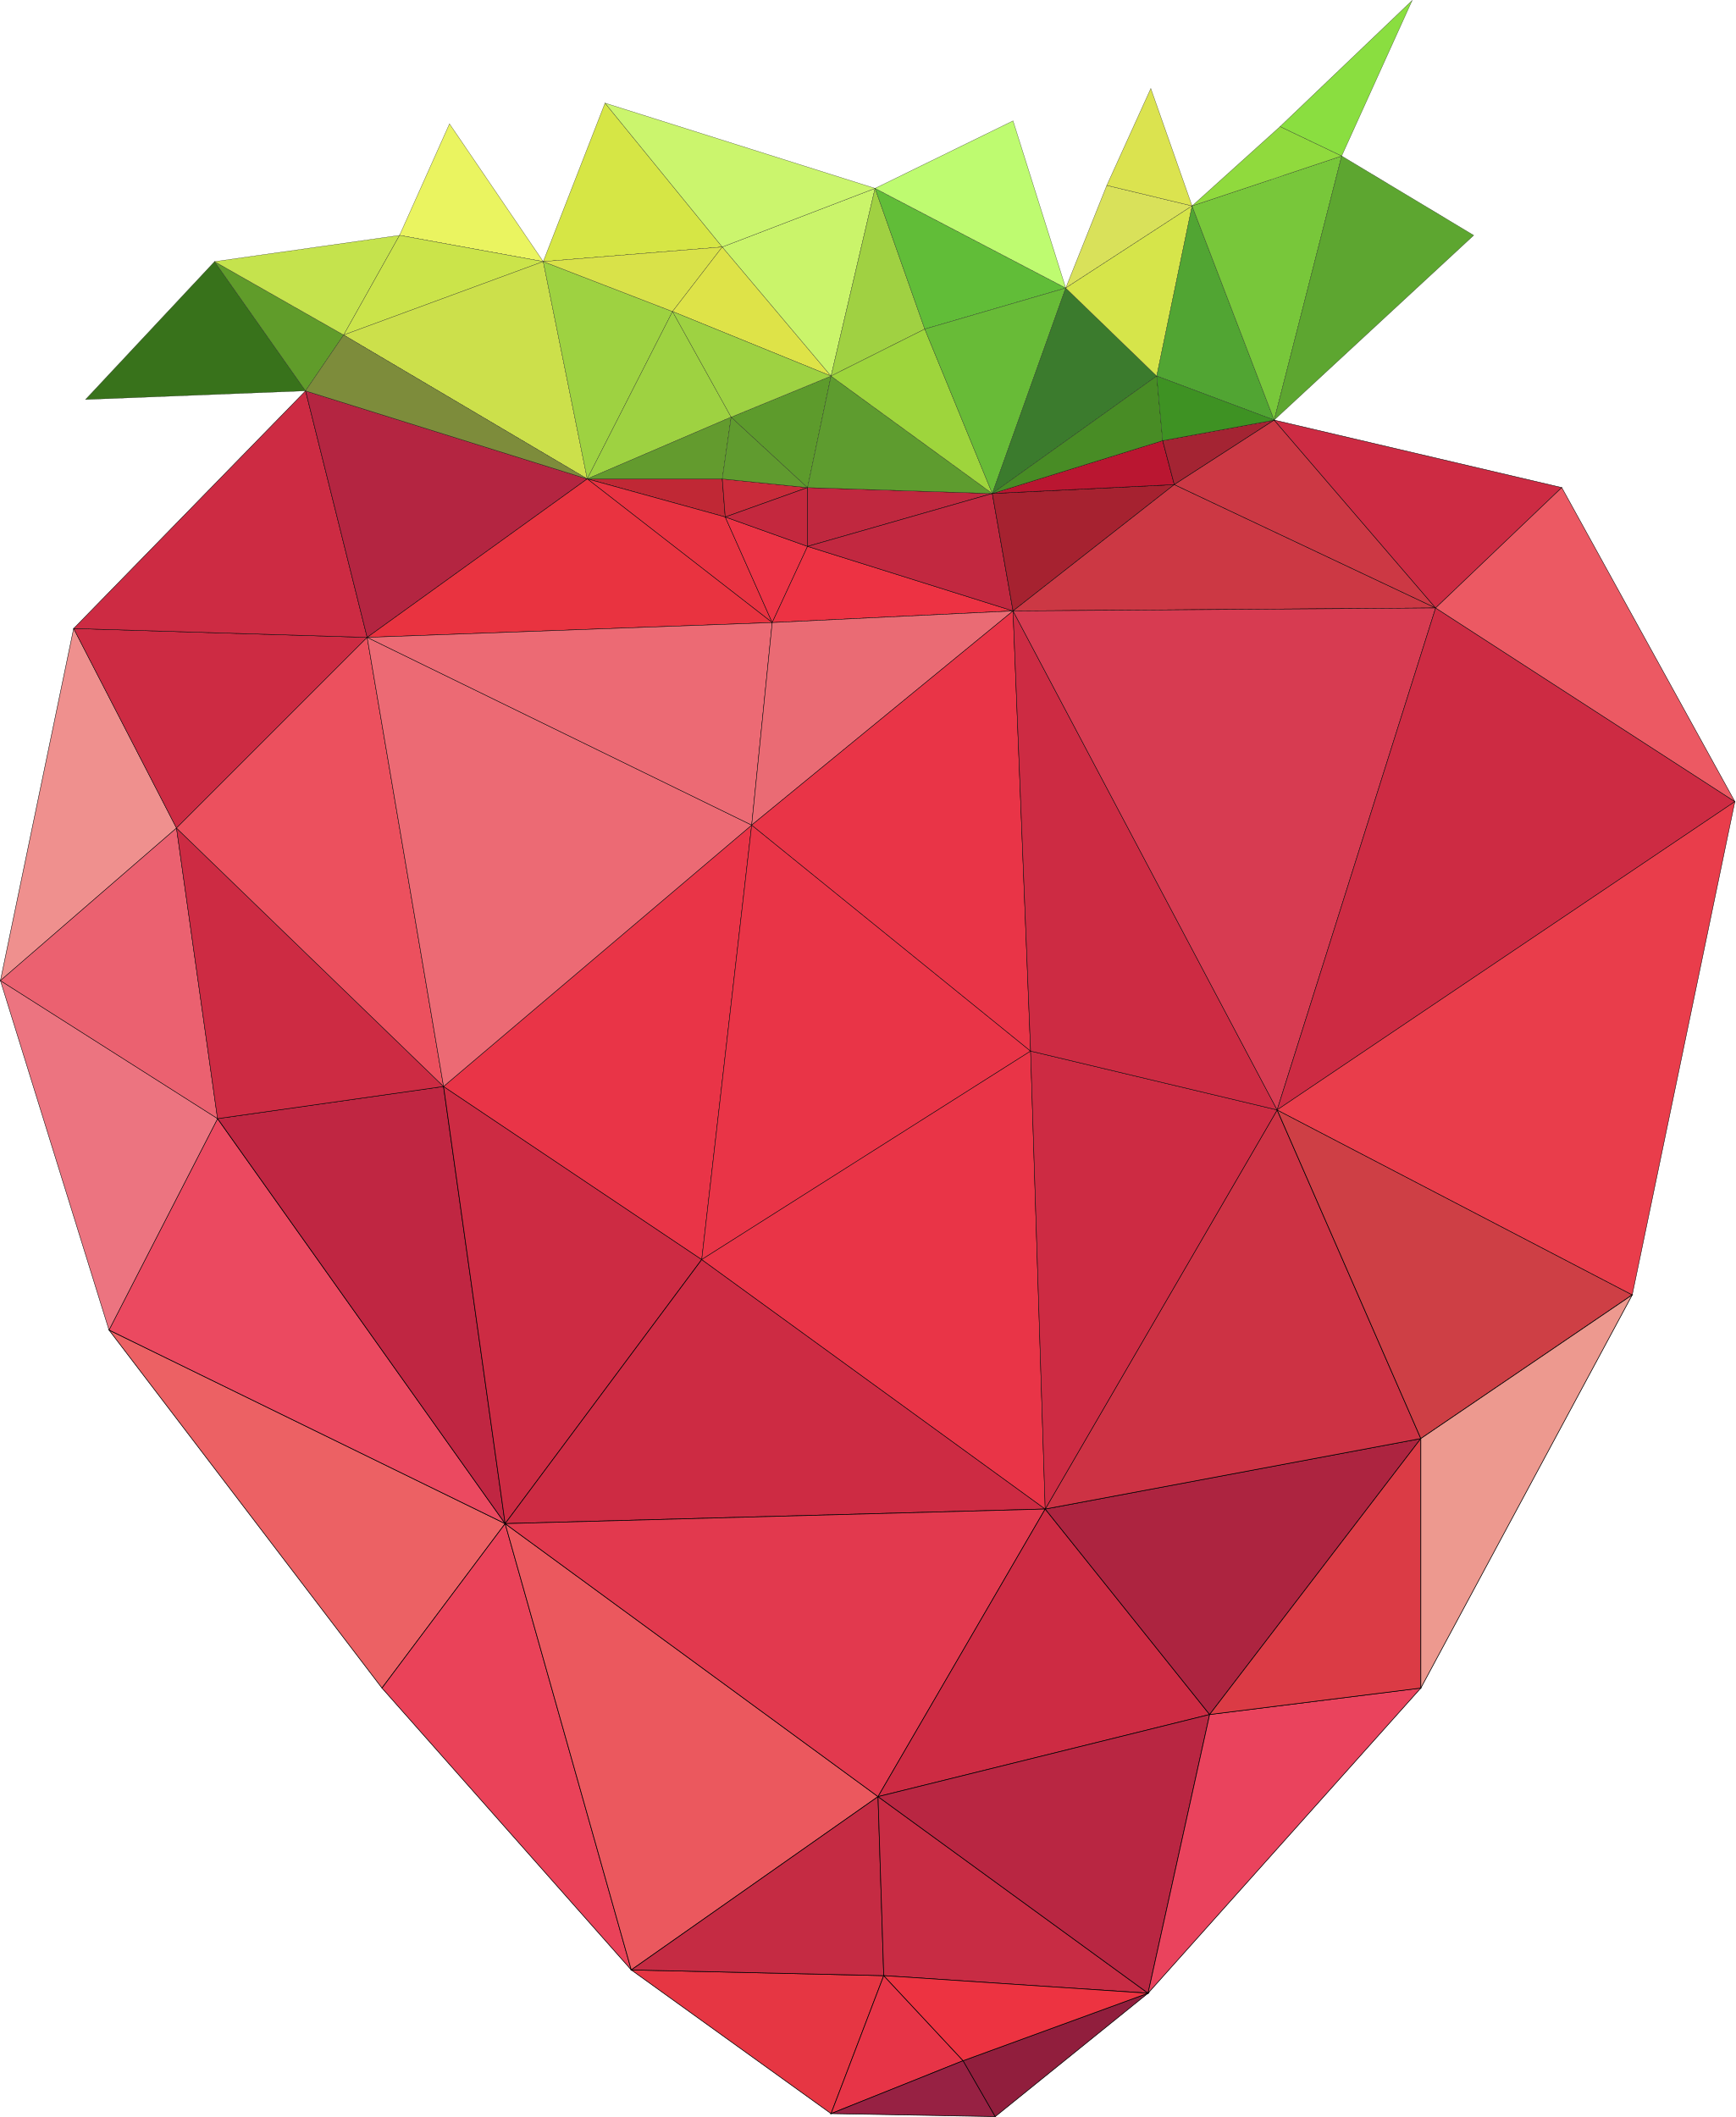
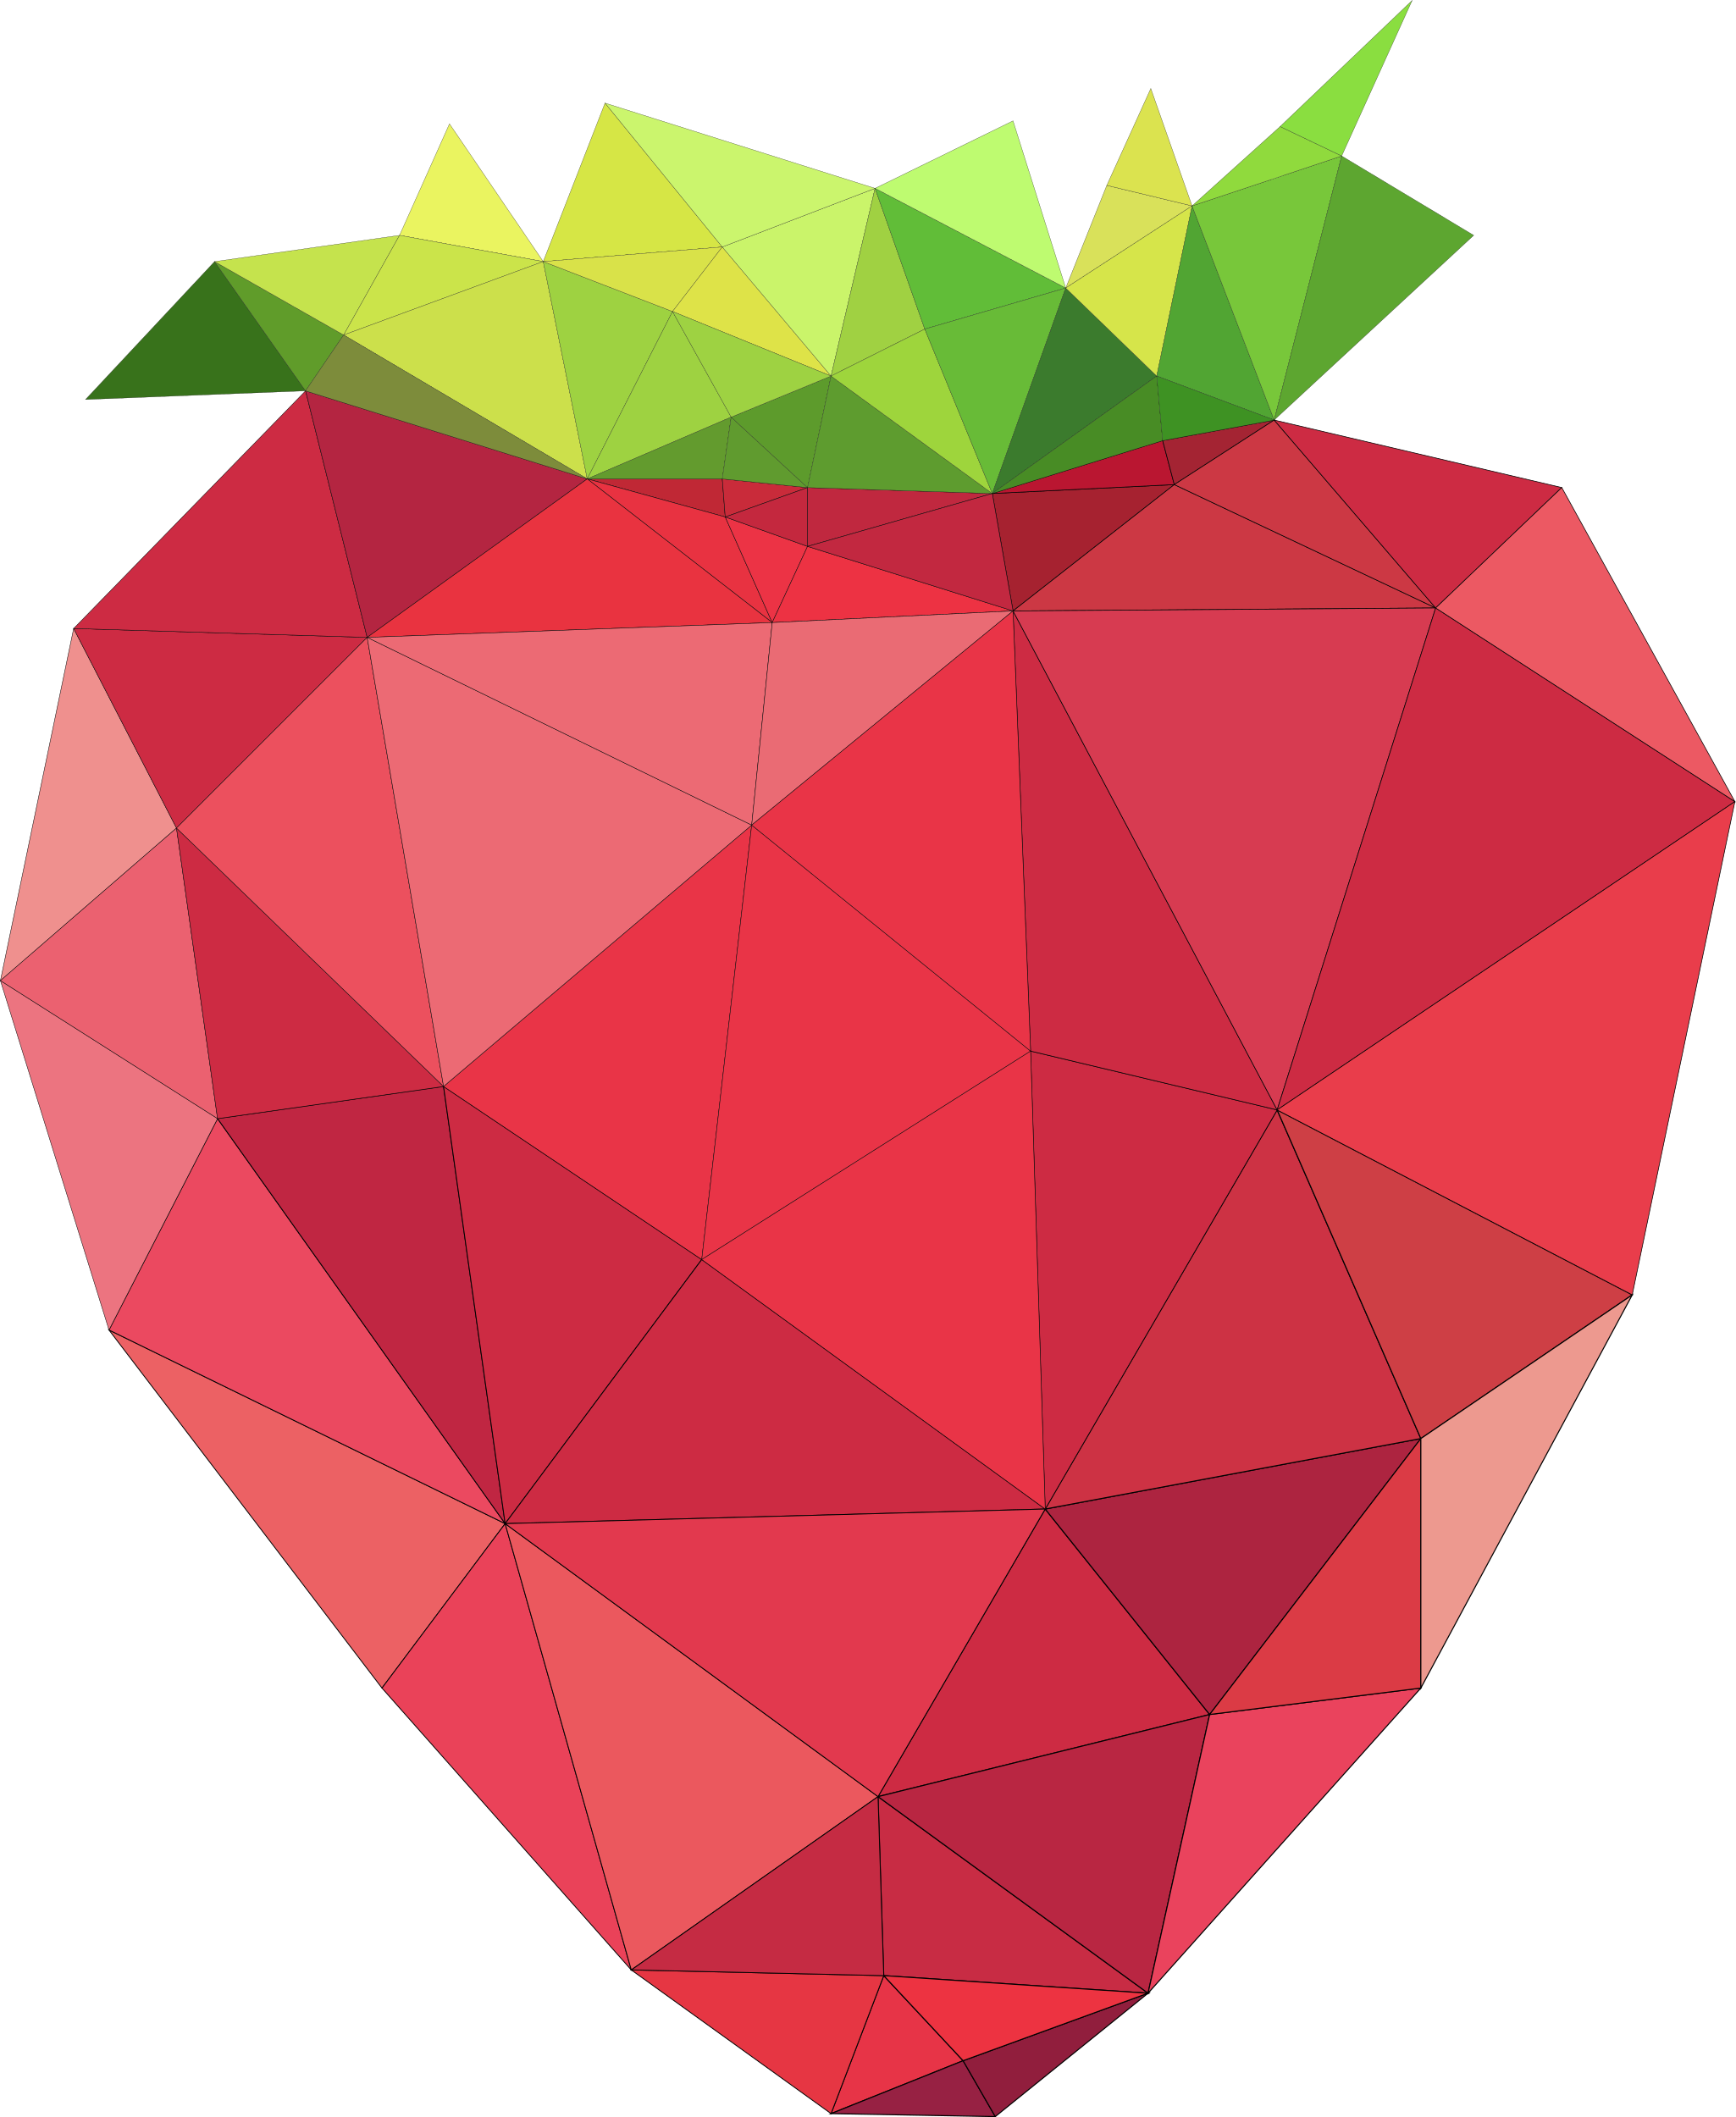
<svg xmlns="http://www.w3.org/2000/svg" version="1.1" baseProfile="tiny" id="图层_1" x="0px" y="0px" viewBox="0 0 820.1 1000.4" xml:space="preserve">
  <g>
    <g>
-       <polygon fill="#EC6164" stroke="#000000" stroke-width="0.3" stroke-miterlimit="10" points="51.5,628.5 180.5,797.7 238.7,720       " />
-       <polygon fill="#EB4960" stroke="#000000" stroke-width="0.3" stroke-miterlimit="10" points="102.8,528.6 51.5,628.5 238.7,720       " />
-       <polygon fill="#C02642" stroke="#000000" stroke-width="0.3" stroke-miterlimit="10" points="209.6,513.4 102.8,528.6 238.7,720       " />
-       <polygon fill="#EA4259" stroke="#000000" stroke-width="0.3" stroke-miterlimit="10" points="238.7,720 180.5,797.7 298.3,930.9       " />
-       <polygon fill="#CD2B43" stroke="#000000" stroke-width="0.3" stroke-miterlimit="10" points="209.6,513.4 238.7,720 331.6,595.2       " />
-       <polygon fill="#EB585E" stroke="#000000" stroke-width="0.3" stroke-miterlimit="10" points="238.7,720 298.3,930.9 414.9,849       " />
-       <polygon fill="#E63643" stroke="#000000" stroke-width="0.3" stroke-miterlimit="10" points="298.3,930.9 392.7,998.8     417.6,933.6   " />
-       <polygon fill="#C52B43" stroke="#000000" stroke-width="0.3" stroke-miterlimit="10" points="414.9,849 298.3,930.9 417.6,933.6       " />
-       <polygon fill="#E73447" stroke="#000000" stroke-width="0.3" stroke-miterlimit="10" points="417.6,933.6 392.7,998.8     455.1,973.8   " />
-       <polygon fill="#972143" stroke="#000000" stroke-width="0.3" stroke-miterlimit="10" points="455.1,973.8 392.7,998.8     470.3,1000.2   " />
-       <polygon fill="#CD2B43" stroke="#000000" stroke-width="0.3" stroke-miterlimit="10" points="331.6,595.2 238.7,720 493.9,713.1       " />
-       <polygon fill="#E2394E" stroke="#000000" stroke-width="0.3" stroke-miterlimit="10" points="238.7,720 414.9,849 493.9,713.1       " />
-       <polygon fill="#911E3D" stroke="#000000" stroke-width="0.3" stroke-miterlimit="10" points="455.1,973.8 470.3,1000.2     542.5,941.9   " />
-       <polygon fill="#C82C44" stroke="#000000" stroke-width="0.3" stroke-miterlimit="10" points="414.9,849 417.6,933.6 542.5,941.9       " />
-       <polygon fill="#ED3341" stroke="#000000" stroke-width="0.3" stroke-miterlimit="10" points="417.6,933.6 455.1,973.8     542.5,941.9   " />
-       <polygon fill="#CD2B43" stroke="#000000" stroke-width="0.3" stroke-miterlimit="10" points="493.9,713.1 414.9,849 571.6,810.2       " />
-       <polygon fill="#B92642" stroke="#000000" stroke-width="0.3" stroke-miterlimit="10" points="414.9,849 542.5,941.9 571.6,810.2       " />
-       <polygon fill="#AD2440" stroke="#000000" stroke-width="0.3" stroke-miterlimit="10" points="493.9,713.1 571.6,810.2     671.4,679.8   " />
-       <polygon fill="#CD3244" stroke="#000000" stroke-width="0.3" stroke-miterlimit="10" points="603.5,524.5 493.9,713.1     671.4,679.8   " />
-       <polygon fill="#EA435D" stroke="#000000" stroke-width="0.3" stroke-miterlimit="10" points="571.6,810.2 542.5,941.9     671.4,797.7   " />
-       <polygon fill="#DB3B45" stroke="#000000" stroke-width="0.3" stroke-miterlimit="10" points="671.4,679.8 571.6,810.2     671.4,797.7   " />
-       <polygon fill="#CE3F45" stroke="#000000" stroke-width="0.3" stroke-miterlimit="10" points="603.5,524.5 671.4,679.8     771.3,611.9   " />
-       <polygon fill="#ED998F" stroke="#000000" stroke-width="0.3" stroke-miterlimit="10" points="671.4,679.8 671.4,797.7     771.3,611.9   " />
+       <polygon fill="#E73447" stroke="#000000" stroke-width="0.5" stroke-miterlimit="10" points="417.6,933.6 392.7,998.8     455.1,973.8   " />
+       <polygon fill="#972143" stroke="#000000" stroke-width="0.5" stroke-miterlimit="10" points="455.1,973.8 392.7,998.8     470.3,1000.2   " />
+       <polygon fill="#911E3D" stroke="#000000" stroke-width="0.5" stroke-miterlimit="10" points="455.1,973.8 470.3,1000.2     542.5,941.9   " />
+       <polygon fill="#C82C44" stroke="#000000" stroke-width="0.5" stroke-miterlimit="10" points="414.9,849 417.6,933.6 542.5,941.9       " />
+       <polygon fill="#ED3341" stroke="#000000" stroke-width="0.5" stroke-miterlimit="10" points="417.6,933.6 455.1,973.8     542.5,941.9   " />
+       <polygon fill="#CD2B43" stroke="#000000" stroke-width="0.5" stroke-miterlimit="10" points="493.9,713.1 414.9,849 571.6,810.2       " />
+       <polygon fill="#B92642" stroke="#000000" stroke-width="0.5" stroke-miterlimit="10" points="414.9,849 542.5,941.9 571.6,810.2       " />
+       <polygon fill="#AD2440" stroke="#000000" stroke-width="0.5" stroke-miterlimit="10" points="493.9,713.1 571.6,810.2     671.4,679.8   " />
+       <polygon fill="#CD3244" stroke="#000000" stroke-width="0.5" stroke-miterlimit="10" points="603.5,524.5 493.9,713.1     671.4,679.8   " />
+       <polygon fill="#EA435D" stroke="#000000" stroke-width="0.5" stroke-miterlimit="10" points="571.6,810.2 542.5,941.9     671.4,797.7   " />
+       <polygon fill="#DB3B45" stroke="#000000" stroke-width="0.5" stroke-miterlimit="10" points="671.4,679.8 571.6,810.2     671.4,797.7   " />
+       <polygon fill="#CE3F45" stroke="#000000" stroke-width="0.5" stroke-miterlimit="10" points="603.5,524.5 671.4,679.8     771.3,611.9   " />
+       <polygon fill="#ED998F" stroke="#000000" stroke-width="0.5" stroke-miterlimit="10" points="671.4,679.8 671.4,797.7     771.3,611.9   " />
+     </g>
+     <g>
+       <polygon fill="#EC6164" stroke="#000000" stroke-width="0.4" stroke-miterlimit="10" points="51.5,628.5 180.5,797.7 238.7,720       " />
+       <polygon fill="#EB4960" stroke="#000000" stroke-width="0.4" stroke-miterlimit="10" points="102.8,528.6 51.5,628.5 238.7,720       " />
+       <polygon fill="#C02642" stroke="#000000" stroke-width="0.4" stroke-miterlimit="10" points="209.6,513.4 102.8,528.6 238.7,720       " />
+       <polygon fill="#EA4259" stroke="#000000" stroke-width="0.4" stroke-miterlimit="10" points="238.7,720 180.5,797.7 298.3,930.9       " />
+       <polygon fill="#CD2B43" stroke="#000000" stroke-width="0.4" stroke-miterlimit="10" points="209.6,513.4 238.7,720 331.6,595.2       " />
+       <polygon fill="#EB585E" stroke="#000000" stroke-width="0.4" stroke-miterlimit="10" points="238.7,720 298.3,930.9 414.9,849       " />
+       <polygon fill="#E63643" stroke="#000000" stroke-width="0.4" stroke-miterlimit="10" points="298.3,930.9 392.7,998.8     417.6,933.6   " />
+       <polygon fill="#C52B43" stroke="#000000" stroke-width="0.4" stroke-miterlimit="10" points="414.9,849 298.3,930.9 417.6,933.6       " />
+       <polygon fill="#CD2B43" stroke="#000000" stroke-width="0.4" stroke-miterlimit="10" points="331.6,595.2 238.7,720 493.9,713.1       " />
+       <polygon fill="#E2394E" stroke="#000000" stroke-width="0.4" stroke-miterlimit="10" points="238.7,720 414.9,849 493.9,713.1       " />
+     </g>
+     <g>
+       <polygon fill="#A62230" stroke="#000000" stroke-width="0.3" stroke-miterlimit="10" points="468.9,233.2 478.7,288.7 554.9,229       " />
+       <polygon fill="#BA1631" stroke="#000000" stroke-width="0.3" stroke-miterlimit="10" points="549.4,208.2 468.9,233.2 554.9,229       " />
+       <polygon fill="#A42433" stroke="#000000" stroke-width="0.3" stroke-miterlimit="10" points="549.4,208.2 554.9,229 602.1,198.5       " />
+       <polygon fill="#CD2B43" stroke="#000000" stroke-width="0.3" stroke-miterlimit="10" points="487,496.7 493.9,713.1 603.5,524.5       " />
+       <polygon fill="#CD2B43" stroke="#000000" stroke-width="0.3" stroke-miterlimit="10" points="478.7,288.7 487,496.7 603.5,524.5       " />
+       <polygon fill="#CC3844" stroke="#000000" stroke-width="0.3" stroke-miterlimit="10" points="554.9,229 478.7,288.7 678.4,287.3       " />
+       <polygon fill="#D73B51" stroke="#000000" stroke-width="0.3" stroke-miterlimit="10" points="478.7,288.7 603.5,524.5     678.4,287.3   " />
+       <polygon fill="#CC3844" stroke="#000000" stroke-width="0.3" stroke-miterlimit="10" points="602.1,198.5 554.9,229 678.4,287.3       " />
+       <polygon fill="#CD2B43" stroke="#000000" stroke-width="0.3" stroke-miterlimit="10" points="602.1,198.5 678.4,287.3 738,230.4       " />
+       <polygon fill="#CD2B43" stroke="#000000" stroke-width="0.3" stroke-miterlimit="10" points="678.4,287.3 603.5,524.5     819.8,378.8   " />
+       <polygon fill="#E93D4B" stroke="#000000" stroke-width="0.3" stroke-miterlimit="10" points="603.5,524.5 771.3,611.9     819.8,378.8   " />
+       <polygon fill="#EC5963" stroke="#000000" stroke-width="0.3" stroke-miterlimit="10" points="738,230.4 678.4,287.3 819.8,378.8       " />
    </g>
    <g>
      <polygon fill="#EF908E" stroke="#000000" stroke-width="0.2" stroke-miterlimit="10" points="34.8,297 0.2,463.4 83.4,391.3   " />
      <polygon fill="#EC7480" stroke="#000000" stroke-width="0.2" stroke-miterlimit="10" points="0.2,463.4 51.5,628.5 102.8,528.6       " />
      <polygon fill="#EB6170" stroke="#000000" stroke-width="0.2" stroke-miterlimit="10" points="83.4,391.3 0.2,463.4 102.8,528.6       " />
      <polygon fill="#CD2B43" stroke="#000000" stroke-width="0.2" stroke-miterlimit="10" points="34.8,297 83.4,391.3 173.5,301.2       " />
      <polygon fill="#CD2B43" stroke="#000000" stroke-width="0.2" stroke-miterlimit="10" points="144.4,184.7 34.8,297 173.5,301.2       " />
      <polygon fill="#CD2B43" stroke="#000000" stroke-width="0.2" stroke-miterlimit="10" points="83.4,391.3 102.8,528.6 209.6,513.4       " />
      <polygon fill="#EC505E" stroke="#000000" stroke-width="0.2" stroke-miterlimit="10" points="173.5,301.2 83.4,391.3 209.6,513.4       " />
      <polygon fill="#B42541" stroke="#000000" stroke-width="0.2" stroke-miterlimit="10" points="144.4,184.7 173.5,301.2     277.5,226.3   " />
      <polygon fill="#C02835" stroke="#000000" stroke-width="0.2" stroke-miterlimit="10" points="341.3,226.3 277.5,226.3     342.7,244.3   " />
      <polygon fill="#E93447" stroke="#000000" stroke-width="0.2" stroke-miterlimit="10" points="209.6,513.4 331.6,595.2     355.2,389.9   " />
      <polygon fill="#EC6A74" stroke="#000000" stroke-width="0.2" stroke-miterlimit="10" points="173.5,301.2 209.6,513.4     355.2,389.9   " />
      <polygon fill="#E83241" stroke="#000000" stroke-width="0.2" stroke-miterlimit="10" points="342.7,244.3 277.5,226.3     364.9,294.2   " />
      <polygon fill="#E93340" stroke="#000000" stroke-width="0.2" stroke-miterlimit="10" points="277.5,226.3 173.5,301.2     364.9,294.2   " />
      <polygon fill="#EC6A74" stroke="#000000" stroke-width="0.2" stroke-miterlimit="10" points="173.5,301.2 355.2,389.9     364.9,294.2   " />
      <polygon fill="#C92B3A" stroke="#000000" stroke-width="0.2" stroke-miterlimit="10" points="341.3,226.3 342.7,244.3     381.6,230.4   " />
      <polygon fill="#EC3345" stroke="#000000" stroke-width="0.2" stroke-miterlimit="10" points="342.7,244.3 364.9,294.2     381.6,258.2   " />
      <polygon fill="#C4283E" stroke="#000000" stroke-width="0.2" stroke-miterlimit="10" points="381.6,230.4 342.7,244.3     381.6,258.2   " />
      <polygon fill="#C0283F" stroke="#000000" stroke-width="0.2" stroke-miterlimit="10" points="381.6,230.4 381.6,258.2     468.9,233.2   " />
      <polygon fill="#ED3243" stroke="#000000" stroke-width="0.2" stroke-miterlimit="10" points="381.6,258.2 364.9,294.2     478.7,288.7   " />
      <polygon fill="#C22840" stroke="#000000" stroke-width="0.2" stroke-miterlimit="10" points="468.9,233.2 381.6,258.2     478.7,288.7   " />
      <polygon fill="#EA6B74" stroke="#000000" stroke-width="0.2" stroke-miterlimit="10" points="364.9,294.2 355.2,389.9     478.7,288.7   " />
      <polygon fill="#E93447" stroke="#000000" stroke-width="0.2" stroke-miterlimit="10" points="355.2,389.9 331.6,595.2 487,496.7       " />
      <polygon fill="#E93447" stroke="#000000" stroke-width="0.2" stroke-miterlimit="10" points="478.7,288.7 355.2,389.9 487,496.7       " />
      <polygon fill="#E93447" stroke="#000000" stroke-width="0.2" stroke-miterlimit="10" points="487,496.7 331.6,595.2 493.9,713.1       " />
-       <polygon fill="#A62230" stroke="#000000" stroke-width="0.2" stroke-miterlimit="10" points="468.9,233.2 478.7,288.7 554.9,229       " />
-       <polygon fill="#BA1631" stroke="#000000" stroke-width="0.2" stroke-miterlimit="10" points="549.4,208.2 468.9,233.2 554.9,229       " />
-       <polygon fill="#A42433" stroke="#000000" stroke-width="0.2" stroke-miterlimit="10" points="549.4,208.2 554.9,229 602.1,198.5       " />
-       <polygon fill="#CD2B43" stroke="#000000" stroke-width="0.2" stroke-miterlimit="10" points="487,496.7 493.9,713.1 603.5,524.5       " />
-       <polygon fill="#CD2B43" stroke="#000000" stroke-width="0.2" stroke-miterlimit="10" points="478.7,288.7 487,496.7 603.5,524.5       " />
-       <polygon fill="#CC3844" stroke="#000000" stroke-width="0.2" stroke-miterlimit="10" points="554.9,229 478.7,288.7 678.4,287.3       " />
-       <polygon fill="#D73B51" stroke="#000000" stroke-width="0.2" stroke-miterlimit="10" points="478.7,288.7 603.5,524.5     678.4,287.3   " />
-       <polygon fill="#CC3844" stroke="#000000" stroke-width="0.2" stroke-miterlimit="10" points="602.1,198.5 554.9,229 678.4,287.3       " />
-       <polygon fill="#CD2B43" stroke="#000000" stroke-width="0.2" stroke-miterlimit="10" points="602.1,198.5 678.4,287.3 738,230.4       " />
-       <polygon fill="#CD2B43" stroke="#000000" stroke-width="0.2" stroke-miterlimit="10" points="678.4,287.3 603.5,524.5     819.8,378.8   " />
-       <polygon fill="#E93D4B" stroke="#000000" stroke-width="0.2" stroke-miterlimit="10" points="603.5,524.5 771.3,611.9     819.8,378.8   " />
-       <polygon fill="#EC5963" stroke="#000000" stroke-width="0.2" stroke-miterlimit="10" points="738,230.4 678.4,287.3 819.8,378.8       " />
    </g>
    <g>
      <polygon fill="#38721B" stroke="#000000" stroke-width="0.1" stroke-miterlimit="10" points="101.4,123.6 40.4,188.8 144.4,184.7       " />
      <polygon fill="#609C2A" stroke="#000000" stroke-width="0.1" stroke-miterlimit="10" points="101.4,123.6 144.4,184.7     162.4,158.3   " />
      <polygon fill="#C5E34D" stroke="#000000" stroke-width="0.1" stroke-miterlimit="10" points="101.4,123.6 162.4,158.3     188.8,111.2   " />
      <polygon fill="#EAF460" stroke="#000000" stroke-width="0.1" stroke-miterlimit="10" points="212.4,58.5 188.8,111.2 256.7,123.6       " />
      <polygon fill="#CBE44A" stroke="#000000" stroke-width="0.1" stroke-miterlimit="10" points="188.8,111.2 162.4,158.3     256.7,123.6   " />
      <polygon fill="#CCE04B" stroke="#000000" stroke-width="0.1" stroke-miterlimit="10" points="256.7,123.6 162.4,158.3     277.5,226.3   " />
      <polygon fill="#7D8C3B" stroke="#000000" stroke-width="0.1" stroke-miterlimit="10" points="162.4,158.3 144.4,184.7     277.5,226.3   " />
      <polygon fill="#9ED241" stroke="#000000" stroke-width="0.1" stroke-miterlimit="10" points="256.7,123.6 277.5,226.3     317.8,147.2   " />
      <polygon fill="#D6E645" stroke="#000000" stroke-width="0.1" stroke-miterlimit="10" points="285.9,48.7 256.7,123.6 341.3,116.7       " />
      <polygon fill="#D9E249" stroke="#000000" stroke-width="0.1" stroke-miterlimit="10" points="256.7,123.6 317.8,147.2     341.3,116.7   " />
      <polygon fill="#9ED241" stroke="#000000" stroke-width="0.1" stroke-miterlimit="10" points="317.8,147.2 277.5,226.3     345.5,197.1   " />
      <polygon fill="#639B2E" stroke="#000000" stroke-width="0.1" stroke-miterlimit="10" points="277.5,226.3 341.3,226.3     345.5,197.1   " />
      <polygon fill="#609B2F" stroke="#000000" stroke-width="0.1" stroke-miterlimit="10" points="345.5,197.1 341.3,226.3     381.6,230.4   " />
      <polygon fill="#5D9B2C" stroke="#000000" stroke-width="0.1" stroke-miterlimit="10" points="345.5,197.1 381.6,230.4     392.7,177.7   " />
      <polygon fill="#DEE348" stroke="#000000" stroke-width="0.1" stroke-miterlimit="10" points="341.3,116.7 317.8,147.2     392.7,177.7   " />
      <polygon fill="#9ED242" stroke="#000000" stroke-width="0.1" stroke-miterlimit="10" points="317.8,147.2 345.5,197.1     392.7,177.7   " />
      <polygon fill="#CAF46A" stroke="#000000" stroke-width="0.1" stroke-miterlimit="10" points="341.3,116.7 392.7,177.7 413.5,89       " />
      <polygon fill="#CBF56D" stroke="#000000" stroke-width="0.1" stroke-miterlimit="10" points="285.9,48.7 341.3,116.7 413.5,89       " />
      <polygon fill="#A0D142" stroke="#000000" stroke-width="0.1" stroke-miterlimit="10" points="413.5,89 392.7,177.7 437,155.5       " />
      <polygon fill="#5E9C2F" stroke="#000000" stroke-width="0.1" stroke-miterlimit="10" points="392.7,177.7 381.6,230.4     468.9,233.2   " />
      <polygon fill="#9ED53C" stroke="#000000" stroke-width="0.1" stroke-miterlimit="10" points="437,155.5 392.7,177.7 468.9,233.2       " />
      <polygon fill="#61BD38" stroke="#000000" stroke-width="0.1" stroke-miterlimit="10" points="413.5,89 437,155.5 503.6,136.1       " />
      <polygon fill="#BEFB70" stroke="#000000" stroke-width="0.1" stroke-miterlimit="10" points="478.7,57.1 413.5,89 503.6,136.1       " />
      <polygon fill="#68BB37" stroke="#000000" stroke-width="0.1" stroke-miterlimit="10" points="437,155.5 468.9,233.2 503.6,136.1       " />
      <polygon fill="#3B7B2D" stroke="#000000" stroke-width="0.1" stroke-miterlimit="10" points="503.6,136.1 468.9,233.2     546.6,177.7   " />
      <polygon fill="#488C25" stroke="#000000" stroke-width="0.1" stroke-miterlimit="10" points="546.6,177.7 468.9,233.2     549.4,208.2   " />
      <polygon fill="#D9E15A" stroke="#000000" stroke-width="0.1" stroke-miterlimit="10" points="523,87.6 503.6,136.1 563.3,97.3       " />
      <polygon fill="#D6E54A" stroke="#000000" stroke-width="0.1" stroke-miterlimit="10" points="503.6,136.1 546.6,177.7 563.3,97.3       " />
      <polygon fill="#DBE34F" stroke="#000000" stroke-width="0.1" stroke-miterlimit="10" points="543.8,41.8 523,87.6 563.3,97.3       " />
      <polygon fill="#51A533" stroke="#000000" stroke-width="0.1" stroke-miterlimit="10" points="563.3,97.3 546.6,177.7 602.1,198.5       " />
      <polygon fill="#3E9223" stroke="#000000" stroke-width="0.1" stroke-miterlimit="10" points="546.6,177.7 549.4,208.2     602.1,198.5   " />
      <polygon fill="#78C73A" stroke="#000000" stroke-width="0.1" stroke-miterlimit="10" points="563.3,97.3 602.1,198.5 634,73.7       " />
      <polygon fill="#90DA3D" stroke="#000000" stroke-width="0.1" stroke-miterlimit="10" points="604.9,59.8 563.3,97.3 634,73.7       " />
      <polygon fill="#8ADE40" stroke="#000000" stroke-width="0.1" stroke-miterlimit="10" points="604.9,59.8 634,73.7 667.3,0.2   " />
      <polygon fill="#5DA630" stroke="#000000" stroke-width="0.1" stroke-miterlimit="10" points="634,73.7 602.1,198.5 696.4,111.2       " />
    </g>
  </g>
</svg>
